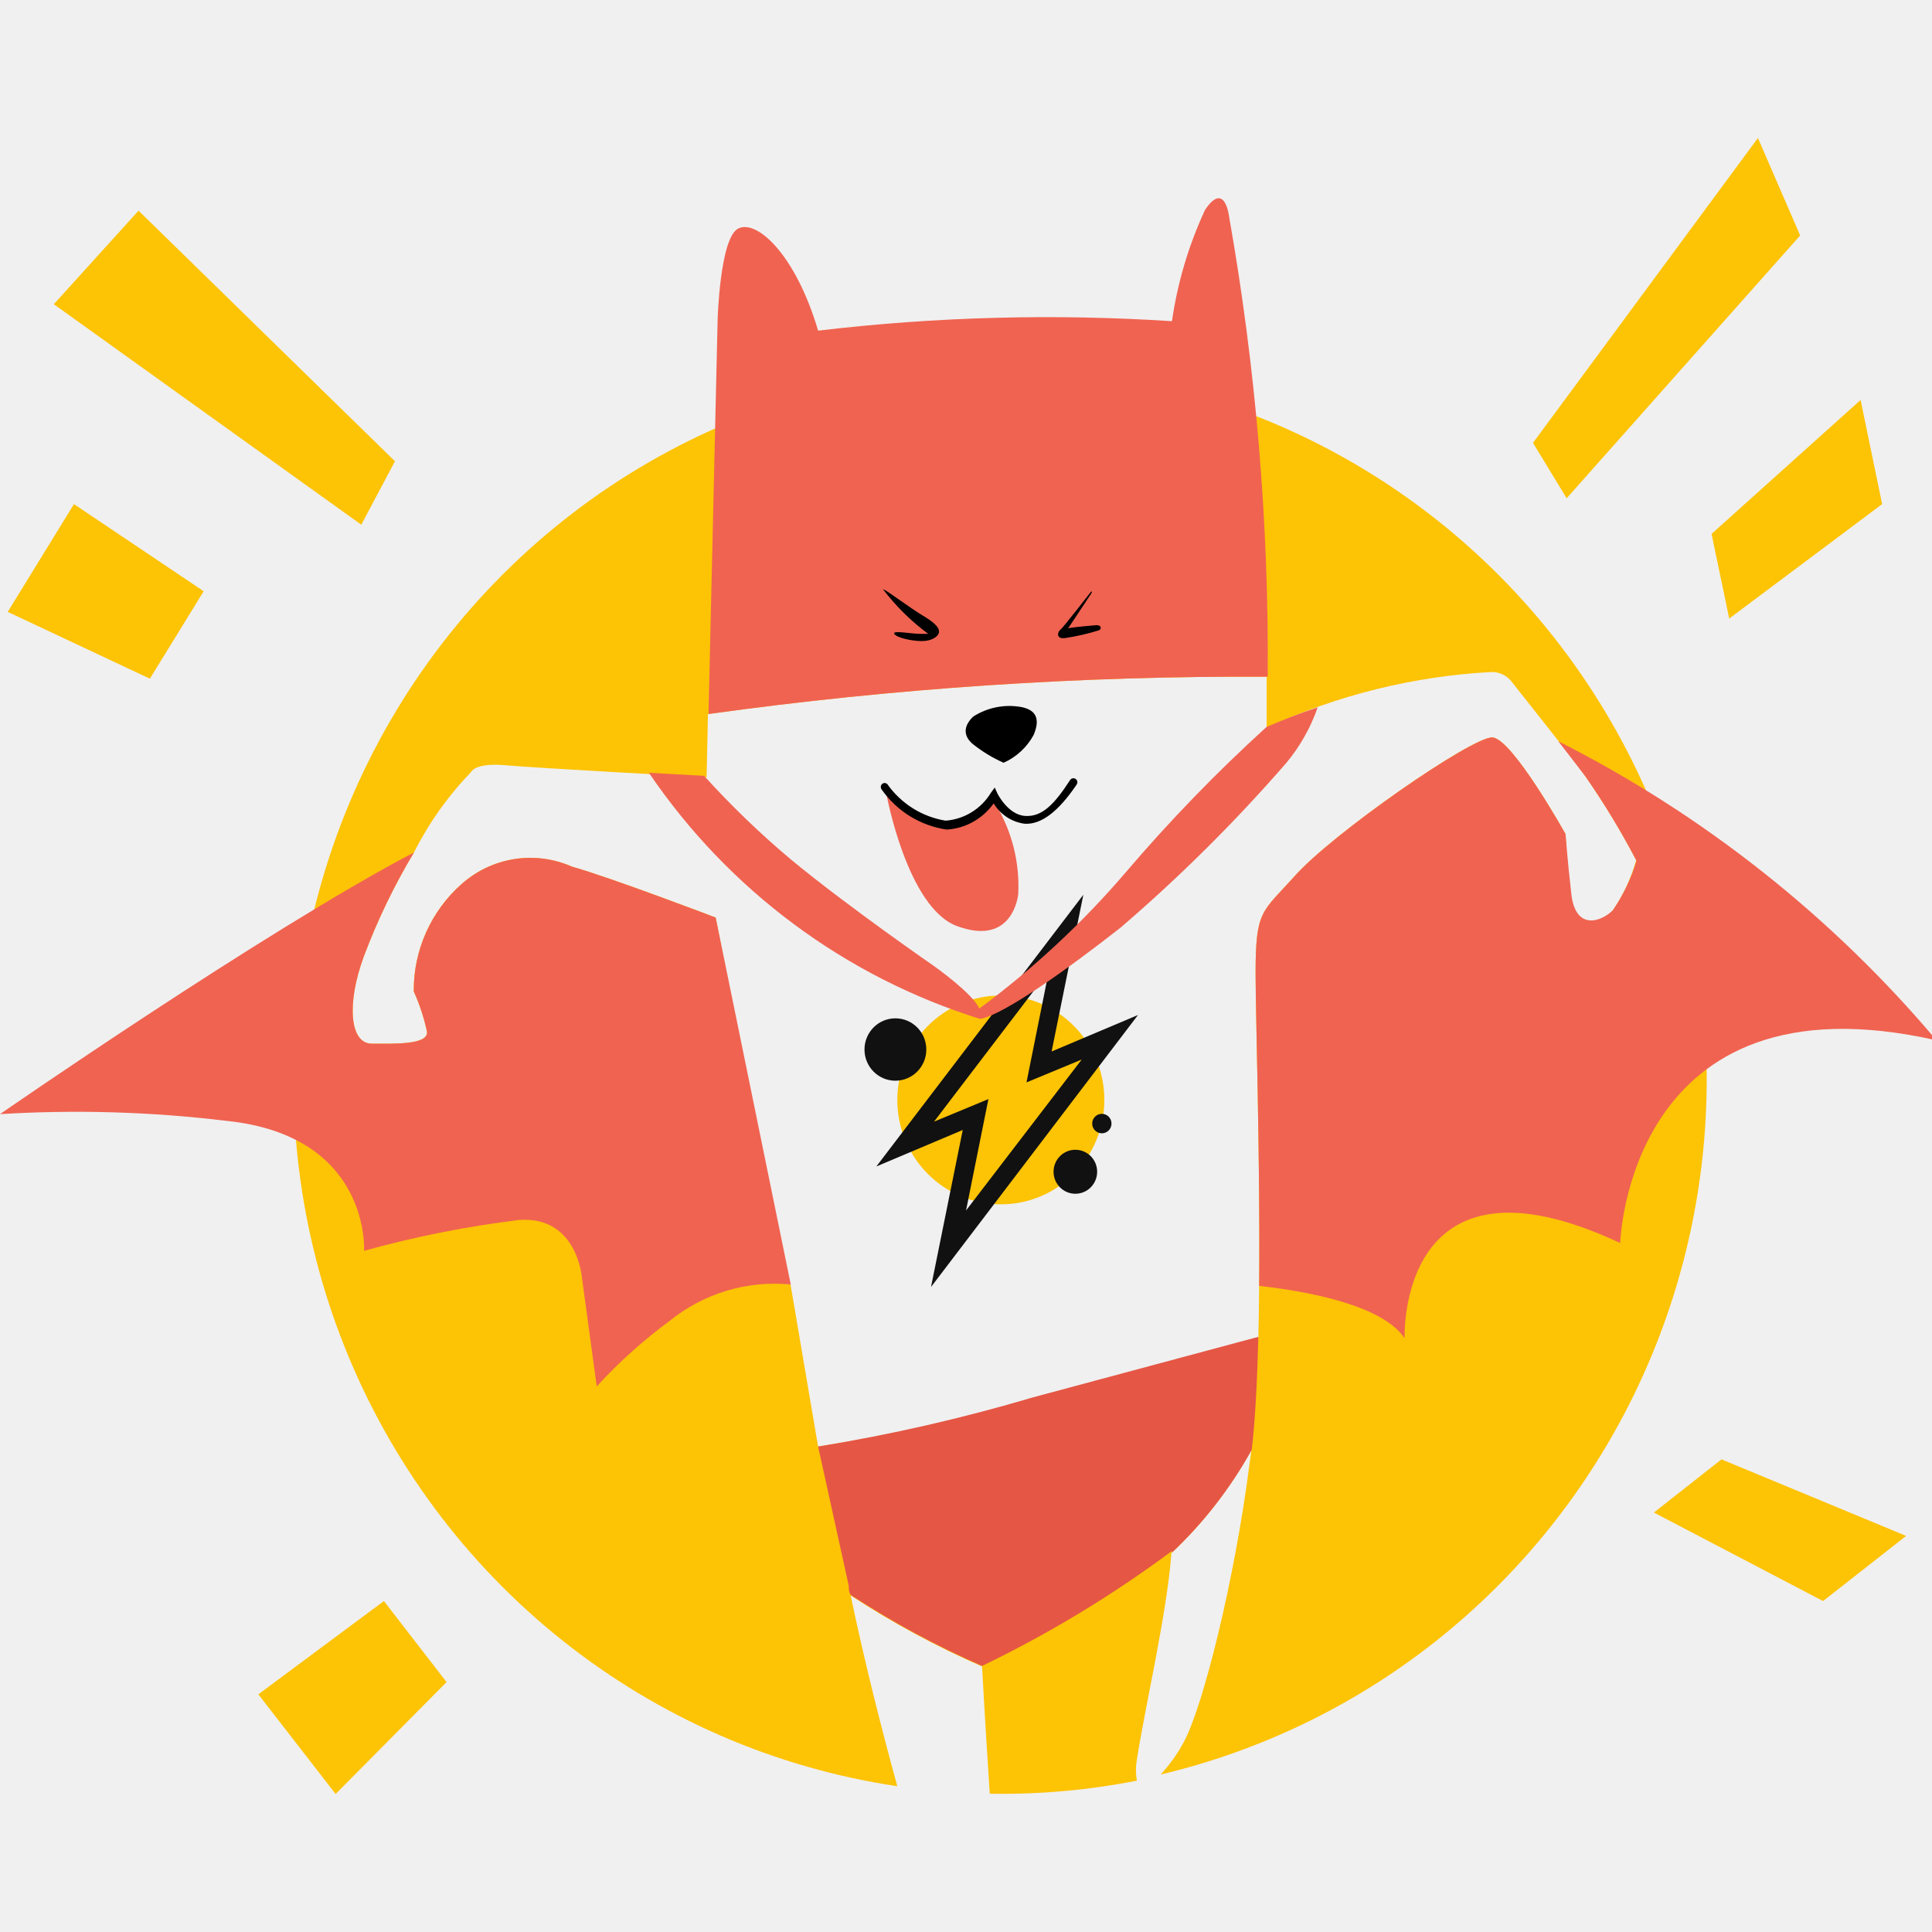
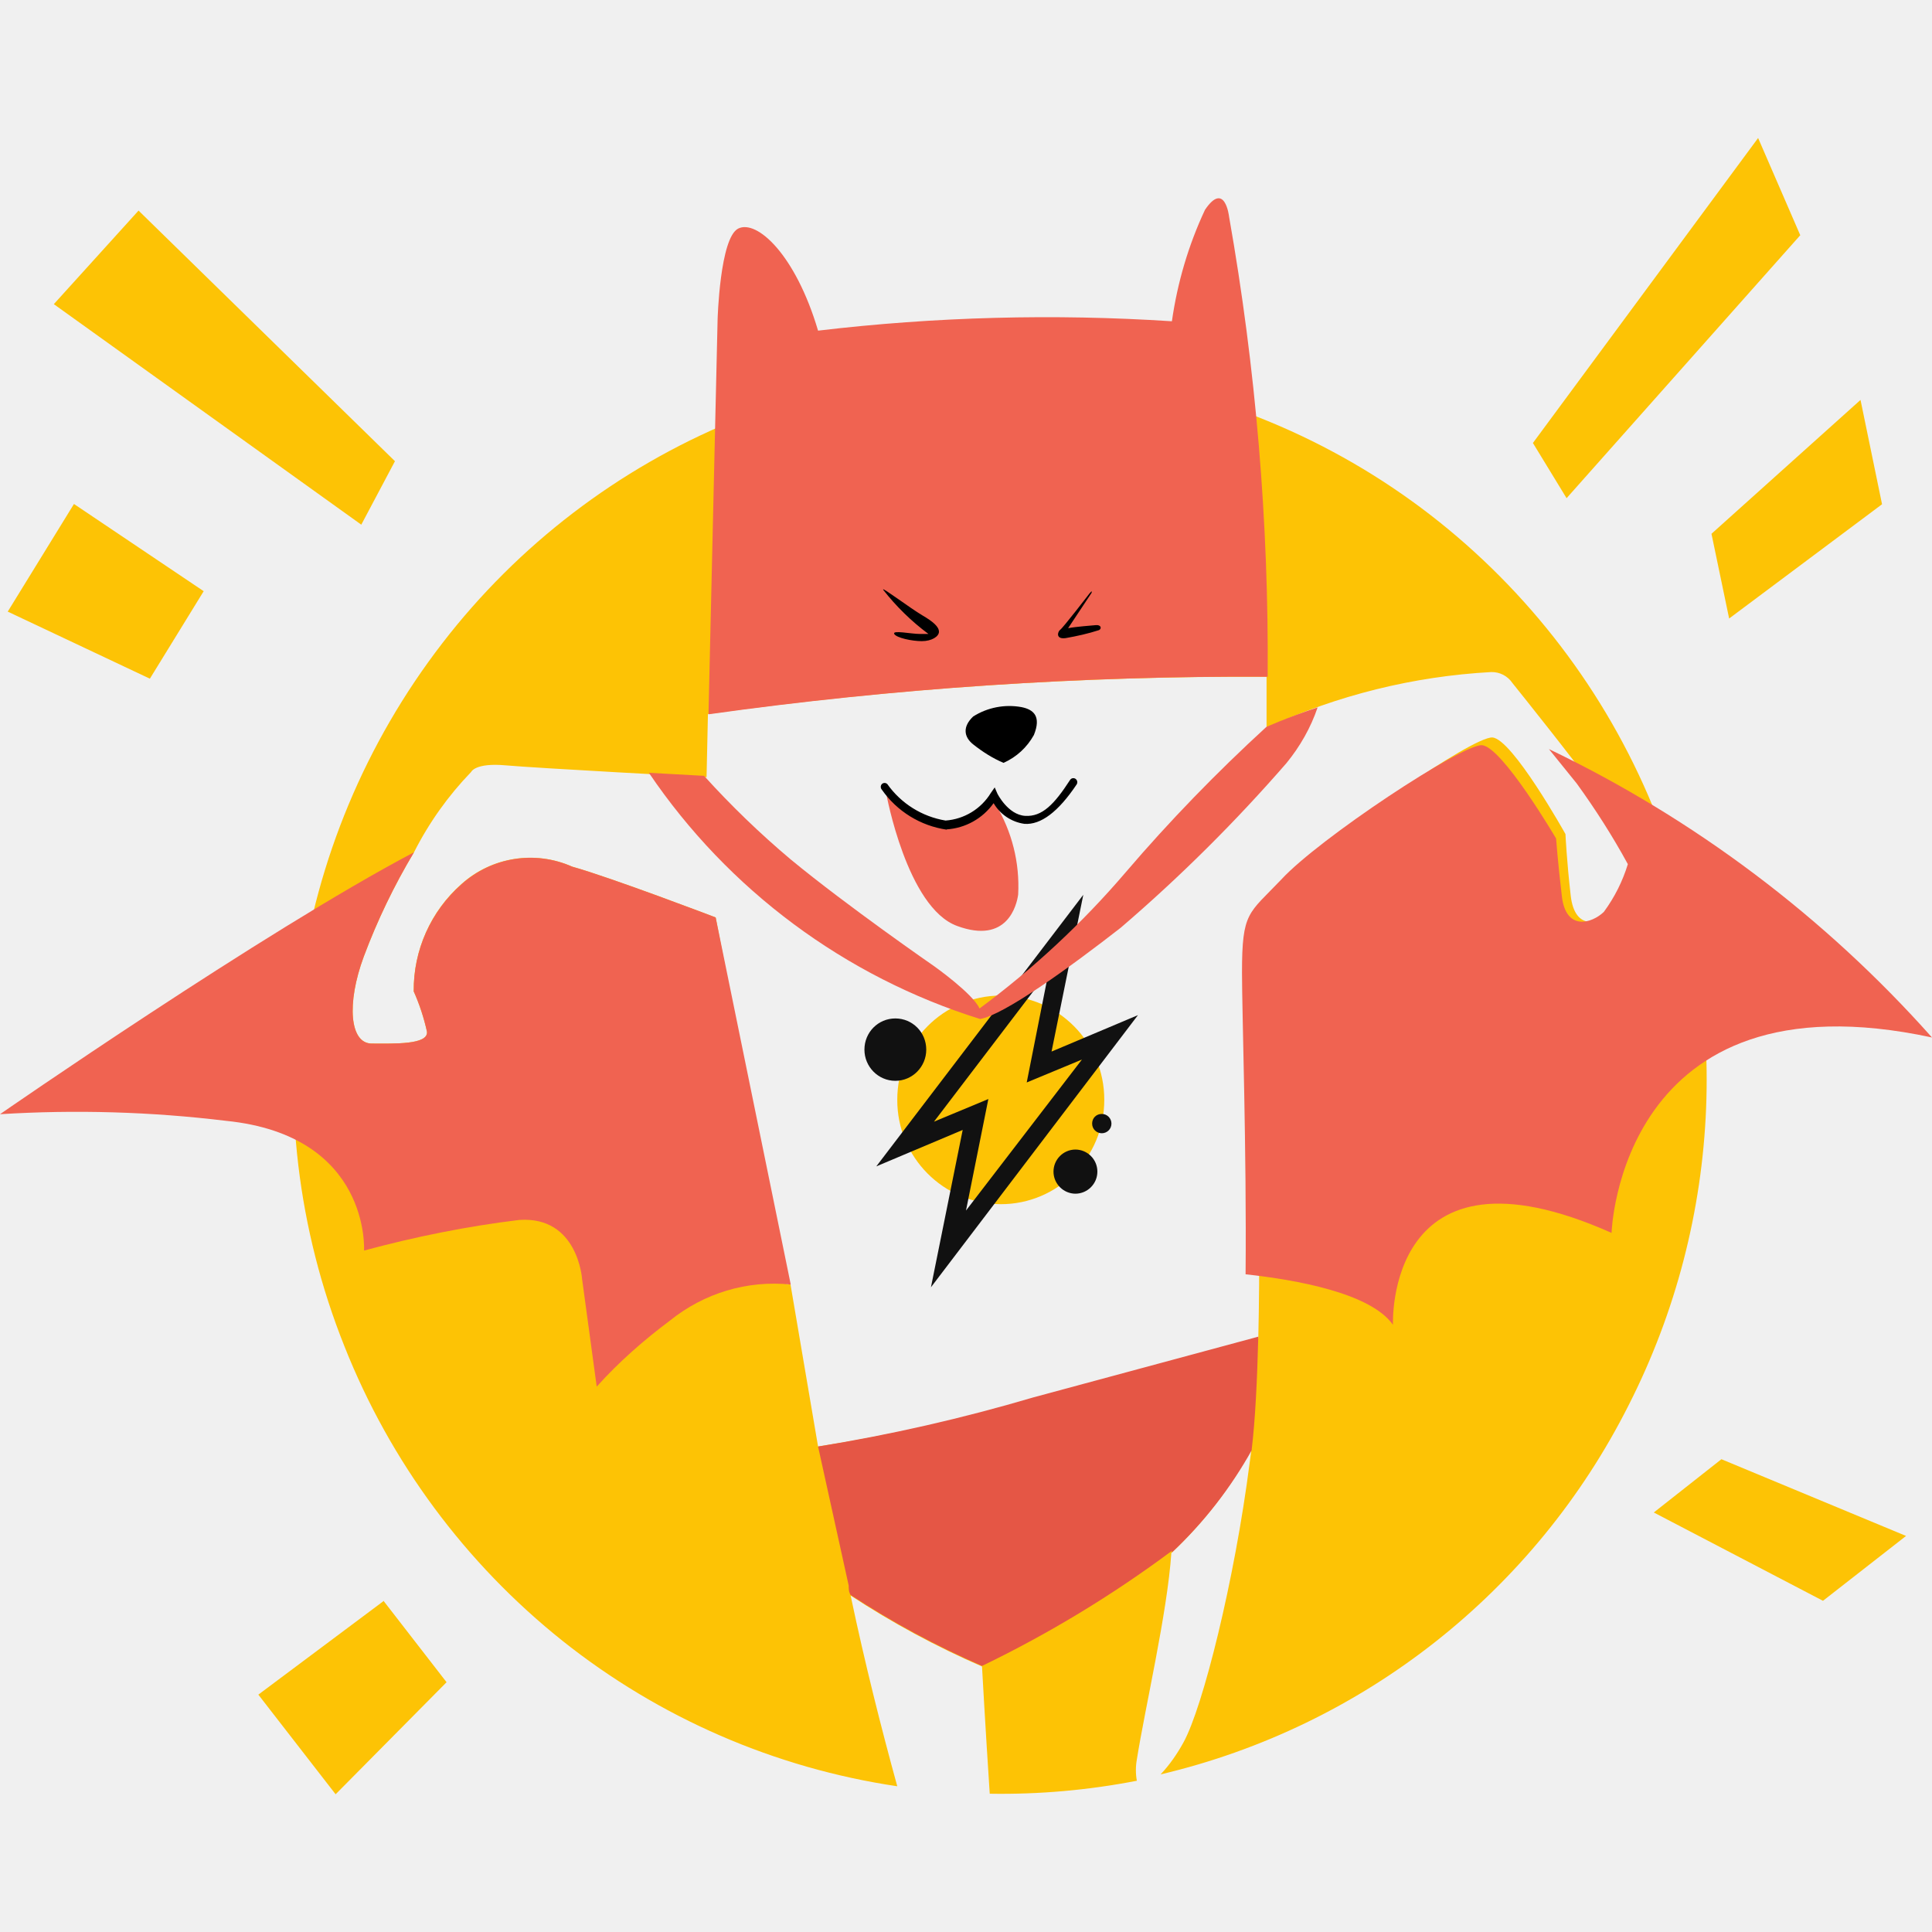
- <svg xmlns="http://www.w3.org/2000/svg" width="70" height="70" viewBox="0 0 70 70" fill="none">
-   <g clip-path="url(#clip0_2403_995)">
-     <path d="M59.883 29.21C58.158 25.043 55.382 21.405 51.83 18.658C48.278 15.911 44.074 14.151 39.637 13.553C35.201 12.956 30.686 13.541 26.544 15.252C22.402 16.962 18.776 19.738 16.029 23.302C13.281 26.867 11.508 31.095 10.885 35.566C10.262 40.037 10.812 44.594 12.479 48.784C14.147 52.974 16.874 56.65 20.389 59.446C23.903 62.241 28.083 64.059 32.511 64.718C31.931 62.609 31.341 60.279 30.821 57.808C32.334 58.797 33.926 59.658 35.581 60.38V60.38C35.581 60.38 35.701 62.559 35.861 64.99C37.65 65.021 39.436 64.862 41.192 64.516C41.146 64.262 41.146 64.003 41.192 63.749C41.482 61.863 42.282 58.463 42.442 56.274C43.595 55.186 44.573 53.924 45.342 52.532V52.532L45.282 52.976C44.732 57.273 43.582 61.863 42.882 63.134C42.655 63.555 42.376 63.944 42.052 64.294C45.672 63.437 49.064 61.797 51.992 59.486C54.921 57.175 57.317 54.25 59.013 50.913C60.709 47.575 61.666 43.905 61.816 40.158C61.966 36.41 61.306 32.675 59.883 29.21V29.21ZM58.412 33.033C57.972 33.467 57.062 33.759 56.912 32.448C56.762 31.137 56.722 30.219 56.722 30.219C56.722 30.219 54.792 26.759 54.072 26.718C53.352 26.678 48.242 30.219 46.892 31.762C45.722 33.063 45.492 32.972 45.492 35.262C45.492 36.987 45.712 43.504 45.592 48.487L37.441 50.676C34.88 51.417 32.274 51.997 29.641 52.411L28.641 46.53H28.501L25.931 33.245C25.931 33.245 22.121 31.792 20.721 31.399C20.063 31.109 19.337 31.014 18.628 31.127C17.92 31.24 17.258 31.554 16.72 32.034C16.172 32.518 15.734 33.116 15.436 33.786C15.137 34.456 14.985 35.183 14.99 35.918C15.202 36.387 15.363 36.877 15.47 37.381C15.52 37.865 14.27 37.814 13.47 37.814C12.67 37.814 12.55 36.362 13.18 34.657C13.672 33.346 14.281 32.083 15 30.884C15.541 29.813 16.239 28.831 17.07 27.969C17.07 27.969 17.21 27.626 18.32 27.727C19.43 27.828 25.601 28.161 25.601 28.161L25.651 25.871C32.358 24.937 39.122 24.485 45.892 24.519C45.892 25.134 45.892 25.75 45.892 26.365C48.456 25.185 51.218 24.5 54.032 24.348C54.183 24.344 54.332 24.378 54.466 24.446C54.601 24.515 54.716 24.616 54.802 24.741C55.142 25.175 57.212 27.767 57.452 28.141C58.125 29.11 58.736 30.12 59.282 31.167C59.095 31.829 58.801 32.456 58.412 33.023V33.033Z" fill="#FDC305" />
-     <path d="M56.463 26.859C56.933 27.465 57.343 27.999 57.463 28.161C58.135 29.13 58.746 30.141 59.293 31.187C59.103 31.828 58.812 32.434 58.433 32.983C57.993 33.416 57.083 33.709 56.933 32.397C56.783 31.086 56.723 30.219 56.723 30.219C56.723 30.219 54.793 26.759 54.073 26.718C53.353 26.678 48.242 30.219 46.892 31.762C45.722 33.063 45.492 32.972 45.492 35.262C45.492 36.775 45.662 41.97 45.622 46.59C47.432 46.792 50.093 47.297 50.893 48.487C50.893 48.487 50.603 41.244 58.703 45.037C58.703 45.037 58.983 35.161 70.163 37.693C66.363 33.192 61.703 29.508 56.463 26.859V26.859Z" fill="#F06351" />
-     <path d="M45.932 24.519C45.973 18.93 45.504 13.348 44.532 7.845C44.532 7.845 44.382 6.533 43.662 7.603C43.068 8.881 42.664 10.24 42.462 11.637C38.187 11.361 33.896 11.476 29.642 11.98C28.821 9.206 27.421 7.946 26.751 8.278C26.081 8.611 26.001 11.587 26.001 11.587L25.671 25.871C32.385 24.936 39.155 24.484 45.932 24.519V24.519Z" fill="#F06351" />
-     <path d="M45.352 52.532C45.481 51.453 45.551 50.02 45.592 48.436L37.441 50.625C34.881 51.384 32.276 51.98 29.642 52.411L30.752 57.455C30.752 57.566 30.752 57.676 30.822 57.788C32.334 58.777 33.926 59.638 35.581 60.36C38 59.194 40.304 57.799 42.462 56.194V56.254C43.61 55.171 44.584 53.916 45.352 52.532V52.532Z" fill="#E55645" />
-     <path d="M32.002 21.362C31.952 21.261 33.002 22.048 33.412 22.29C33.822 22.532 34.022 22.713 34.022 22.885C34.022 23.056 33.762 23.228 33.402 23.228C33.042 23.228 32.482 23.107 32.402 22.966C32.322 22.825 33.002 22.966 33.342 22.966H33.632C33.016 22.511 32.467 21.971 32.002 21.362Z" fill="black" />
-     <path d="M39.502 21.473C39.502 21.473 38.502 22.764 38.412 22.825C38.322 22.885 38.242 23.168 38.602 23.117C39.015 23.055 39.423 22.96 39.822 22.835C39.932 22.774 39.892 22.633 39.702 22.653C39.512 22.673 39.022 22.703 38.702 22.764L39.552 21.483C39.552 21.483 39.582 21.362 39.502 21.473Z" fill="black" />
-     <path d="M36.362 27.636C36.825 27.43 37.208 27.076 37.452 26.627C37.732 25.962 37.452 25.709 37.012 25.619C36.406 25.507 35.782 25.63 35.262 25.962C34.872 26.335 34.922 26.698 35.262 26.97C35.599 27.238 35.969 27.461 36.362 27.636V27.636Z" fill="black" />
-     <path d="M36.002 28.907C35.887 29.136 35.731 29.341 35.542 29.512C35.257 29.744 34.907 29.878 34.542 29.896C33.991 29.95 33.441 29.792 33.002 29.452C32.8 29.333 32.621 29.179 32.472 28.998C32.371 28.888 32.249 28.802 32.112 28.746C32.112 28.746 32.862 32.892 34.682 33.557C36.502 34.223 36.842 32.791 36.892 32.407C36.953 31.259 36.667 30.12 36.072 29.139C36.072 28.837 36.052 29.038 36.002 28.907Z" fill="#F06351" />
-     <path d="M34.301 30.057C33.834 29.989 33.384 29.826 32.98 29.579C32.576 29.331 32.226 29.003 31.951 28.615C31.927 28.587 31.913 28.551 31.913 28.514C31.913 28.477 31.927 28.441 31.951 28.413C31.965 28.399 31.98 28.389 31.997 28.382C32.014 28.374 32.033 28.37 32.051 28.37C32.07 28.37 32.089 28.374 32.106 28.382C32.123 28.389 32.139 28.399 32.151 28.413C32.399 28.763 32.713 29.06 33.075 29.287C33.437 29.514 33.841 29.666 34.261 29.734C34.594 29.709 34.917 29.605 35.202 29.429C35.487 29.254 35.727 29.013 35.901 28.726L36.041 28.534L36.142 28.756C36.142 28.756 36.522 29.523 37.142 29.563C37.761 29.603 38.202 29.139 38.772 28.262C38.793 28.23 38.826 28.207 38.863 28.2C38.901 28.192 38.94 28.2 38.971 28.221C39.003 28.243 39.025 28.276 39.033 28.314C39.04 28.352 39.033 28.391 39.011 28.423C38.345 29.412 37.715 29.886 37.121 29.845C36.892 29.815 36.673 29.733 36.479 29.605C36.285 29.478 36.122 29.308 36.002 29.109C35.806 29.384 35.552 29.613 35.258 29.777C34.964 29.941 34.637 30.037 34.301 30.057Z" fill="black" />
-     <path d="M36.262 43.635C38.333 43.635 40.012 41.941 40.012 39.852C40.012 37.763 38.333 36.069 36.262 36.069C34.191 36.069 32.512 37.763 32.512 39.852C32.512 41.941 34.191 43.635 36.262 43.635Z" fill="#FDC305" />
-     <path d="M41.232 36.775L38.102 38.097L39.252 32.418L31.752 42.263L34.882 40.941L33.732 46.631L41.232 36.775ZM33.842 40.639L38.002 35.182L37.192 39.217L39.192 38.389L35.002 43.857L35.812 39.822L33.842 40.639Z" fill="#111111" />
-     <path d="M32.441 39.156C33.06 39.156 33.562 38.65 33.562 38.026C33.562 37.402 33.06 36.896 32.441 36.896C31.823 36.896 31.322 37.402 31.322 38.026C31.322 38.65 31.823 39.156 32.441 39.156Z" fill="#111111" />
-     <path d="M38.962 43.252C39.398 43.252 39.752 42.895 39.752 42.455C39.752 42.014 39.398 41.658 38.962 41.658C38.526 41.658 38.172 42.014 38.172 42.455C38.172 42.895 38.526 43.252 38.962 43.252Z" fill="#111111" />
-     <path d="M39.922 41.062C40.115 41.062 40.272 40.904 40.272 40.709C40.272 40.514 40.115 40.356 39.922 40.356C39.729 40.356 39.572 40.514 39.572 40.709C39.572 40.904 39.729 41.062 39.922 41.062Z" fill="#111111" />
-     <path d="M45.882 26.345C44.077 27.986 42.377 29.742 40.792 31.601C39.213 33.446 37.432 35.104 35.482 36.543C35.262 36.009 33.852 35.01 33.852 35.01C33.852 35.01 30.712 32.841 28.651 31.137C27.538 30.201 26.489 29.19 25.511 28.11L23.511 27.999C26.398 32.253 30.628 35.396 35.512 36.917C36.372 36.775 38.792 35.03 40.602 33.608C42.743 31.771 44.749 29.778 46.602 27.646C47.1 27.049 47.487 26.365 47.742 25.629C46.602 26.012 45.882 26.345 45.882 26.345Z" fill="#F06351" />
-     <path d="M65.223 8.531L56.763 18.053L55.543 16.046L63.693 5L65.223 8.531Z" fill="#FDC305" />
-     <path d="M62.653 22.411L68.193 18.265L67.413 14.492L62.013 19.344L62.653 22.411Z" fill="#FDC305" />
-     <path d="M59.923 54.802L66.053 58.009L69.063 55.649L62.373 52.875L59.923 54.802Z" fill="#FDC305" />
-     <path d="M1.95 11.022L5.02 7.633L14.31 16.712L13.09 19.011L1.95 11.022Z" fill="#FDC305" />
-     <path d="M7.38 21.422L2.68 18.265L0.28 22.169L5.43 24.59L7.38 21.422Z" fill="#FDC305" />
-     <path d="M13.91 58.009L9.36 61.389L12.16 65L16.18 60.945L13.91 58.009Z" fill="#FDC305" />
-     <path d="M25.931 33.245C25.931 33.245 22.121 31.792 20.721 31.399C20.064 31.109 19.338 31.014 18.629 31.127C17.92 31.24 17.258 31.554 16.721 32.034C16.173 32.518 15.735 33.116 15.436 33.786C15.137 34.456 14.986 35.183 14.991 35.918C15.202 36.387 15.363 36.877 15.471 37.381C15.521 37.865 14.271 37.814 13.471 37.814C12.671 37.814 12.551 36.362 13.181 34.657C13.672 33.346 14.281 32.083 15.001 30.884C9.55 33.749 0 40.367 0 40.367C2.732 40.2 5.473 40.281 8.19 40.609C13.441 41.143 13.191 45.319 13.191 45.319C15.037 44.806 16.919 44.432 18.821 44.2C20.941 44.059 21.091 46.338 21.091 46.338L21.621 50.232C22.426 49.354 23.313 48.556 24.271 47.851C25.506 46.855 27.078 46.384 28.651 46.54V46.54L25.931 33.245Z" fill="#F06351" />
-   </g>
-   <defs>
-     <clipPath id="clip0_2403_995">
-       <rect width="70" height="70" fill="white" />
-     </clipPath>
-   </defs>
+ <svg xmlns="http://www.w3.org/2000/svg" fill="none" viewBox="0 0 70 70">
+   <path fill="#FDC305" d="M59.88 29.21a25.8 25.8 0 0 0-8.05-10.55 25.5 25.5 0 0 0-25.29-3.4 25.64 25.64 0 0 0-10.51 8.04 25.95 25.95 0 0 0-3.55 25.48 25.82 25.82 0 0 0 7.9 10.67 25.5 25.5 0 0 0 12.13 5.27c-.58-2.11-1.17-4.44-1.69-6.91 1.51.99 3.1 1.85 4.76 2.57 0 0 .12 2.18.28 4.61 1.79.03 3.58-.13 5.33-.47a2.17 2.17 0 0 1 0-.77c.3-1.89 1.1-5.29 1.25-7.48a15.33 15.33 0 0 0 2.9-3.74l-.06.45c-.55 4.3-1.7 8.88-2.4 10.15-.23.42-.5.81-.83 1.16a25.55 25.55 0 0 0 16.96-13.38 26.04 26.04 0 0 0 .87-21.7Zm-1.47 3.82c-.44.44-1.35.73-1.5-.58-.15-1.31-.19-2.23-.19-2.23s-1.93-3.46-2.65-3.5c-.72-.04-5.83 3.5-7.18 5.04-1.17 1.3-1.4 1.21-1.4 3.5 0 1.73.22 8.24.1 13.23l-8.15 2.19a63.54 63.54 0 0 1-7.8 1.73l-1-5.88h-.14l-2.57-13.29s-3.8-1.45-5.2-1.84a3.73 3.73 0 0 0-4.01.63 5.11 5.11 0 0 0-1.73 3.89c.21.47.37.96.48 1.46.05.48-1.2.43-2 .43s-.92-1.45-.29-3.15A23.1 23.1 0 0 1 15 30.88a11.97 11.97 0 0 1 2.07-2.91s.14-.34 1.25-.24c1.11.1 7.28.43 7.28.43l.05-2.29c6.7-.93 13.47-1.38 20.24-1.35v1.85a22.36 22.36 0 0 1 8.14-2.02.9.9 0 0 1 .77.4c.34.42 2.41 3.02 2.65 3.4a28.3 28.3 0 0 1 1.83 3.02 6.32 6.32 0 0 1-.87 1.85v.01Z" />
+   <path fill="#F06351" d="m56.12 27.14 1.01 1.25c.68.94 1.3 1.91 1.85 2.92-.19.62-.48 1.2-.87 1.73-.44.42-1.37.7-1.52-.56-.15-1.27-.21-2.1-.21-2.1s-1.96-3.34-2.69-3.38c-.72-.04-5.9 3.38-7.27 4.87-1.19 1.25-1.42 1.16-1.42 3.37 0 1.46.17 6.47.13 10.93 1.84.2 4.53.68 5.34 1.83 0 0-.3-6.99 7.92-3.33 0 0 .28-9.52 11.61-7.08a44.1 44.1 0 0 0-13.88-10.45ZM45.93 24.52a92.02 92.02 0 0 0-1.4-16.68s-.15-1.3-.87-.24c-.6 1.28-1 2.64-1.2 4.04a70.27 70.27 0 0 0-12.82.34c-.82-2.77-2.22-4.03-2.89-3.7-.67.33-.75 3.3-.75 3.3l-.33 14.3c6.71-.94 13.49-1.4 20.26-1.36Z" />
+   <path fill="#E55645" d="M45.35 52.53c.13-1.08.2-2.51.24-4.1l-8.15 2.2a63.53 63.53 0 0 1-7.8 1.78l1.11 5.04c0 .12 0 .23.07.34 1.51.99 3.1 1.85 4.76 2.57a42.35 42.35 0 0 0 6.88-4.17v.06a15.33 15.33 0 0 0 2.9-3.72Z" />
+   <path fill="#000" d="M32 21.36c-.05-.1 1 .69 1.41.93.41.24.61.42.61.6 0 .17-.26.34-.62.34s-.92-.12-1-.26c-.08-.15.6 0 .94 0h.3c-.62-.46-1.17-1-1.64-1.6ZM39.5 21.47s-1 1.3-1.09 1.35c-.09.07-.17.35.2.3.4-.07.81-.16 1.21-.29.11-.06.07-.2-.12-.18-.19.02-.68.05-1 .11l.85-1.28s.03-.12-.05 0ZM36.36 27.64c.47-.21.85-.56 1.1-1.01.27-.67 0-.92-.45-1.01-.6-.11-1.23.01-1.75.34-.39.37-.34.74 0 1.01s.7.5 1.1.67Z" />
+   <path fill="#F06351" d="M36 28.9c-.11.24-.27.44-.46.61-.28.23-.63.37-1 .39-.55.05-1.1-.1-1.54-.45a2 2 0 0 1-.53-.45 1 1 0 0 0-.36-.25s.75 4.14 2.57 4.8c1.82.67 2.16-.76 2.21-1.14a5.72 5.72 0 0 0-.82-3.27c0-.3-.02-.1-.07-.23Z" />
+   <path fill="#000" d="M34.3 30.06a3.48 3.48 0 0 1-2.35-1.45.15.15 0 0 1 0-.2.14.14 0 0 1 .2 0 3.23 3.23 0 0 0 2.11 1.32 2.1 2.1 0 0 0 1.64-1l.14-.2.1.23s.38.76 1 .8c.62.04 1.06-.42 1.63-1.3a.14.14 0 0 1 .2-.04.15.15 0 0 1 .04.2c-.67 1-1.3 1.47-1.89 1.43A1.54 1.54 0 0 1 36 29.1a2.27 2.27 0 0 1-1.7.95Z" />
+   <path fill="#FDC305" d="M36.26 43.63c2.07 0 3.75-1.69 3.75-3.78a3.77 3.77 0 0 0-3.75-3.78 3.77 3.77 0 0 0-3.75 3.78 3.77 3.77 0 0 0 3.75 3.78Z" />
+   <path fill="#111" d="M41.23 36.78 38.1 38.1l1.15-5.68-7.5 9.84 3.13-1.32-1.15 5.7 7.5-9.86Zm-7.39 3.86L38 35.18l-.8 4.04 2-.83-4.2 5.47.81-4.04-1.97.82ZM32.44 39.16c.62 0 1.12-.51 1.12-1.13 0-.63-.5-1.13-1.12-1.13-.62 0-1.12.5-1.12 1.13 0 .62.5 1.13 1.12 1.13ZM38.96 43.25a.8.8 0 0 0 .8-.8.8.8 0 0 0-.8-.8.8.8 0 0 0-.79.8c0 .44.36.8.8.8ZM39.92 41.06a.35.35 0 0 0 0-.7c-.2 0-.35.15-.35.35 0 .2.16.35.35.35Z" />
+   <path fill="#F06351" d="M45.88 26.34c-1.8 1.65-3.5 3.4-5.09 5.26a31.99 31.99 0 0 1-5.3 4.94c-.23-.53-1.64-1.53-1.64-1.53s-3.14-2.17-5.2-3.87a32.02 32.02 0 0 1-3.14-3.03l-2-.11a22.65 22.65 0 0 0 12 8.92c.86-.14 3.28-1.89 5.1-3.31a57.9 57.9 0 0 0 6-5.96c.49-.6.88-1.28 1.13-2.02-1.14.38-1.86.71-1.86.71Z" />
+   <path fill="#FDC305" d="m65.22 8.53-8.46 9.52-1.22-2L63.7 5l1.53 3.53ZM62.65 22.41l5.54-4.14-.78-3.78-5.4 4.85.64 3.07ZM59.92 54.8l6.13 3.2 3.01-2.35-6.69-2.78-2.45 1.93ZM1.95 11.02l3.07-3.39 9.29 9.08-1.22 2.3-11.14-7.99ZM7.38 21.42l-4.7-3.16-2.4 3.9 5.15 2.43 1.95-3.17ZM13.91 58 9.36 61.4l2.8 3.61 4.02-4.06-2.27-2.93Z" />
+   <path fill="#F06351" d="M25.93 33.24s-3.8-1.45-5.2-1.84a3.73 3.73 0 0 0-4 .63 5.11 5.11 0 0 0-1.74 3.89c.21.47.37.96.48 1.46.05.48-1.2.43-2 .43s-.92-1.45-.29-3.15A23.1 23.1 0 0 1 15 30.88c-5.45 2.87-15 9.49-15 9.49 2.73-.17 5.47-.09 8.19.24 5.25.53 5 4.7 5 4.7 1.85-.5 3.73-.88 5.63-1.11 2.12-.14 2.27 2.14 2.27 2.14l.53 3.9c.8-.89 1.7-1.68 2.65-2.39 1.24-1 2.8-1.47 4.38-1.31l-2.72-13.3Z" />
</svg>
